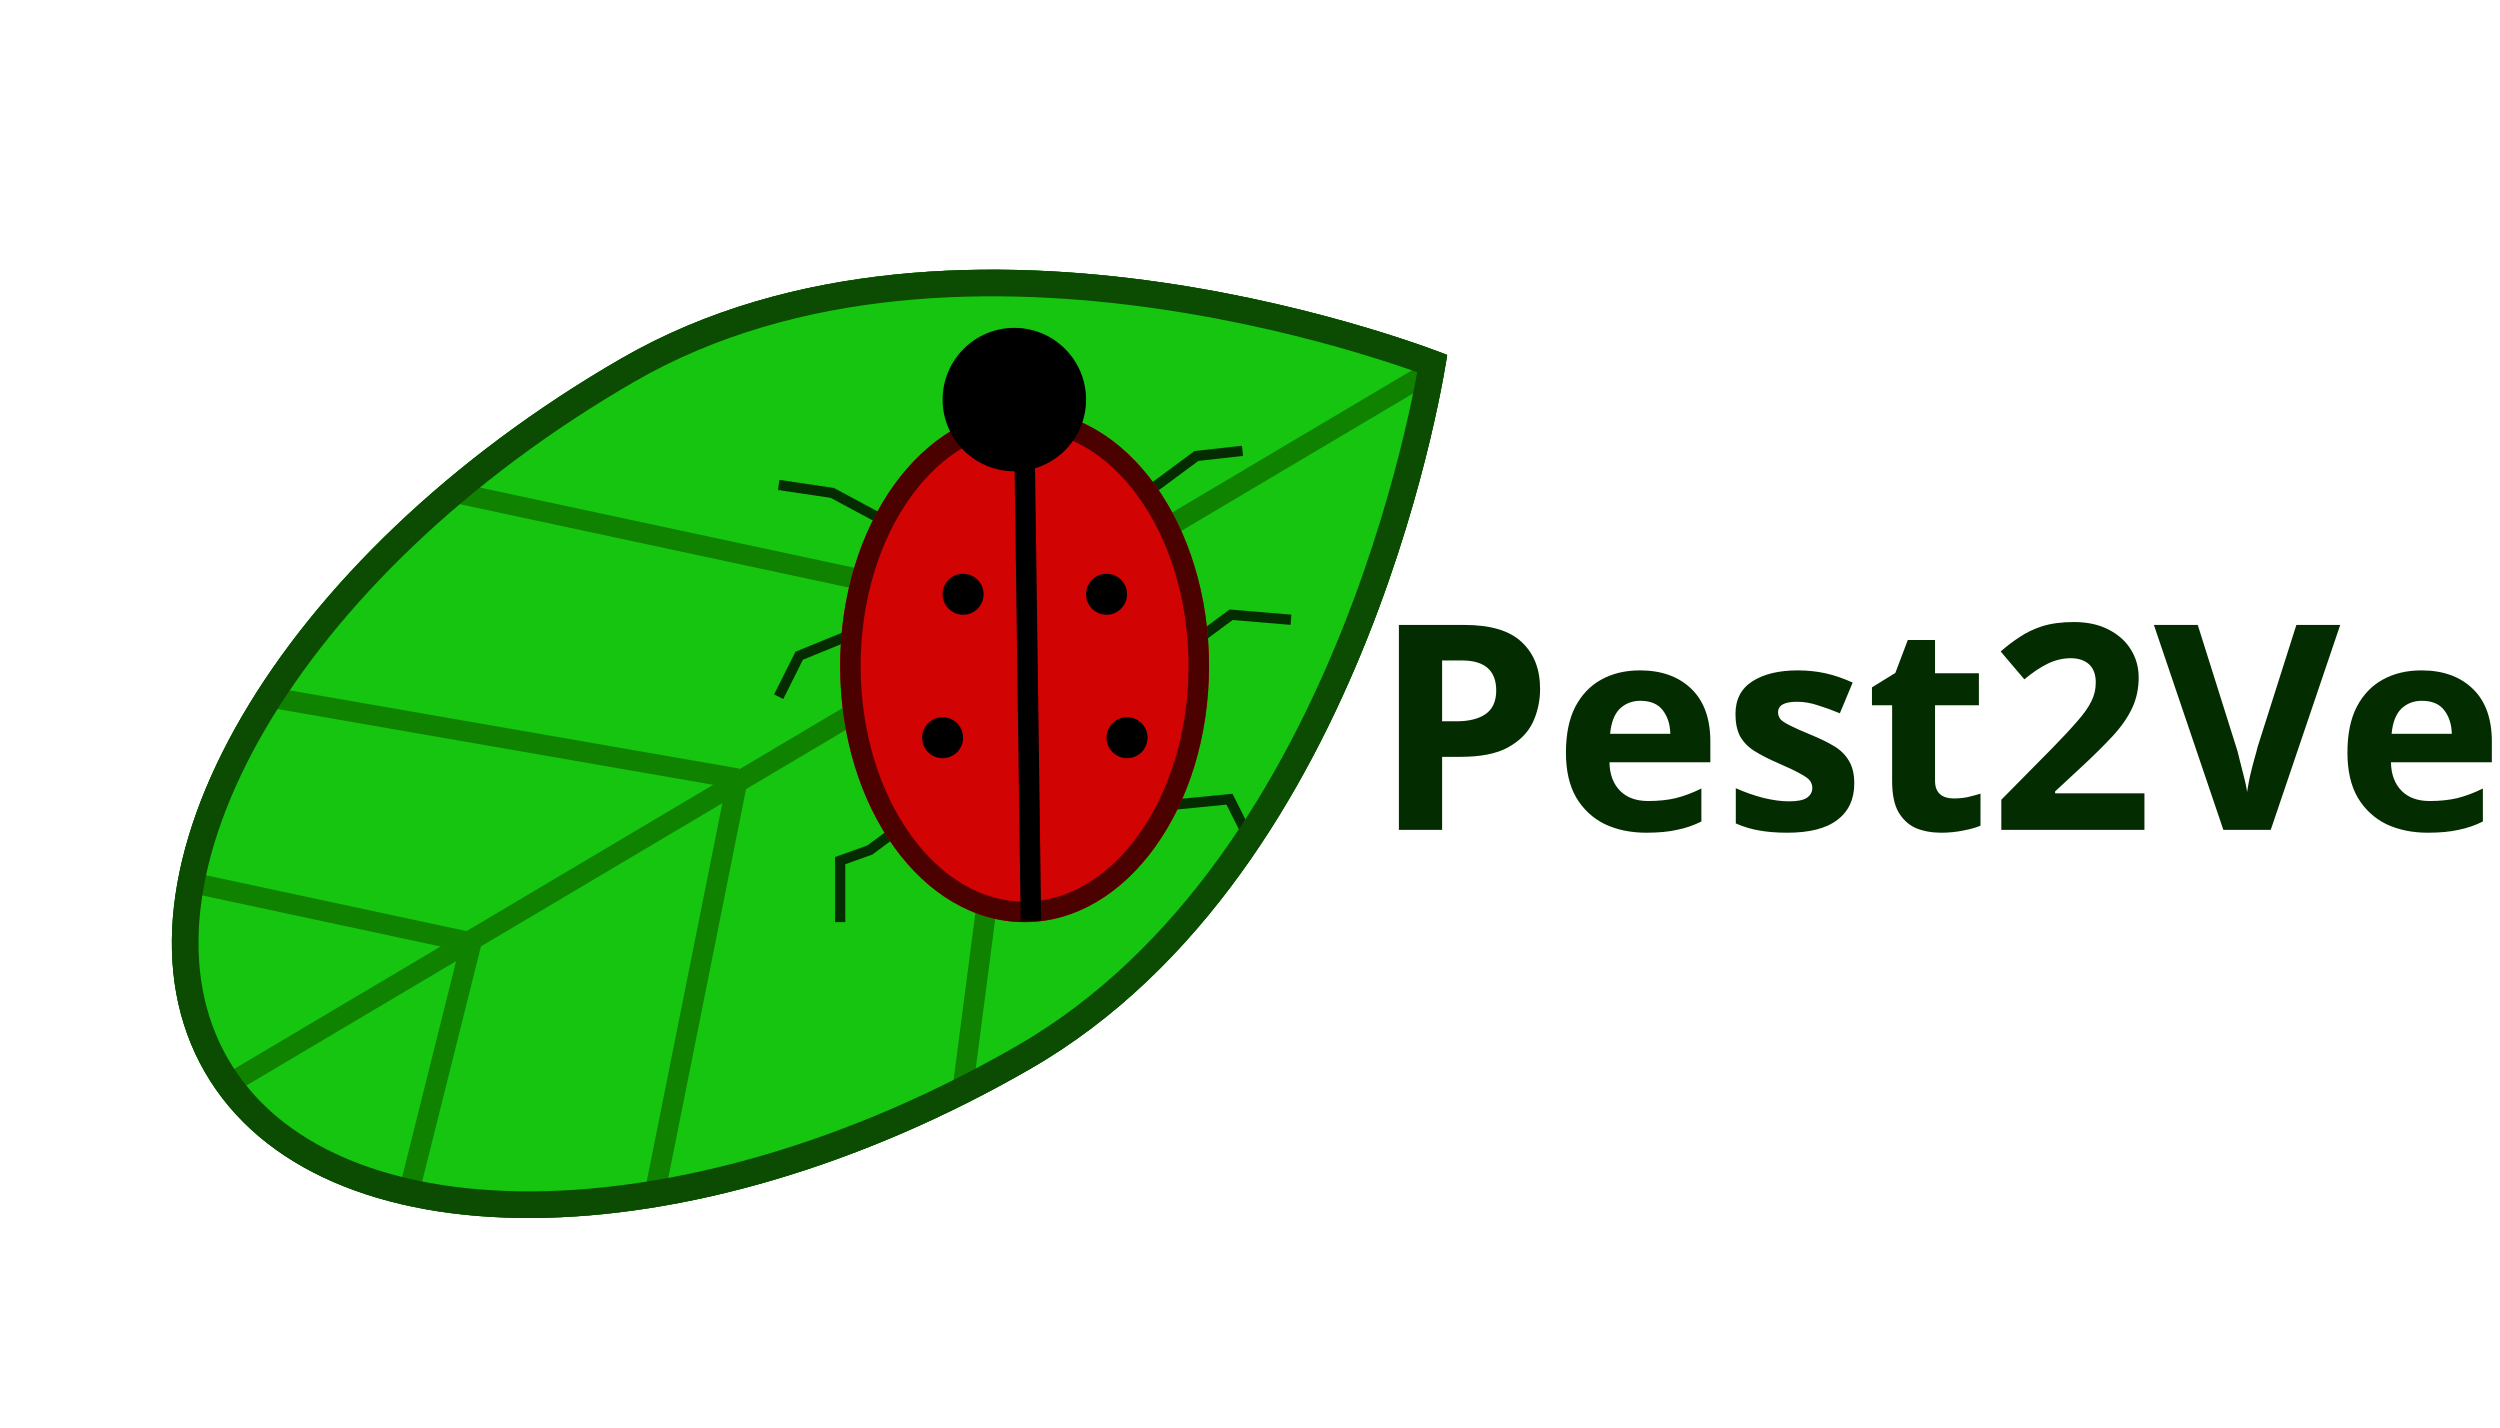
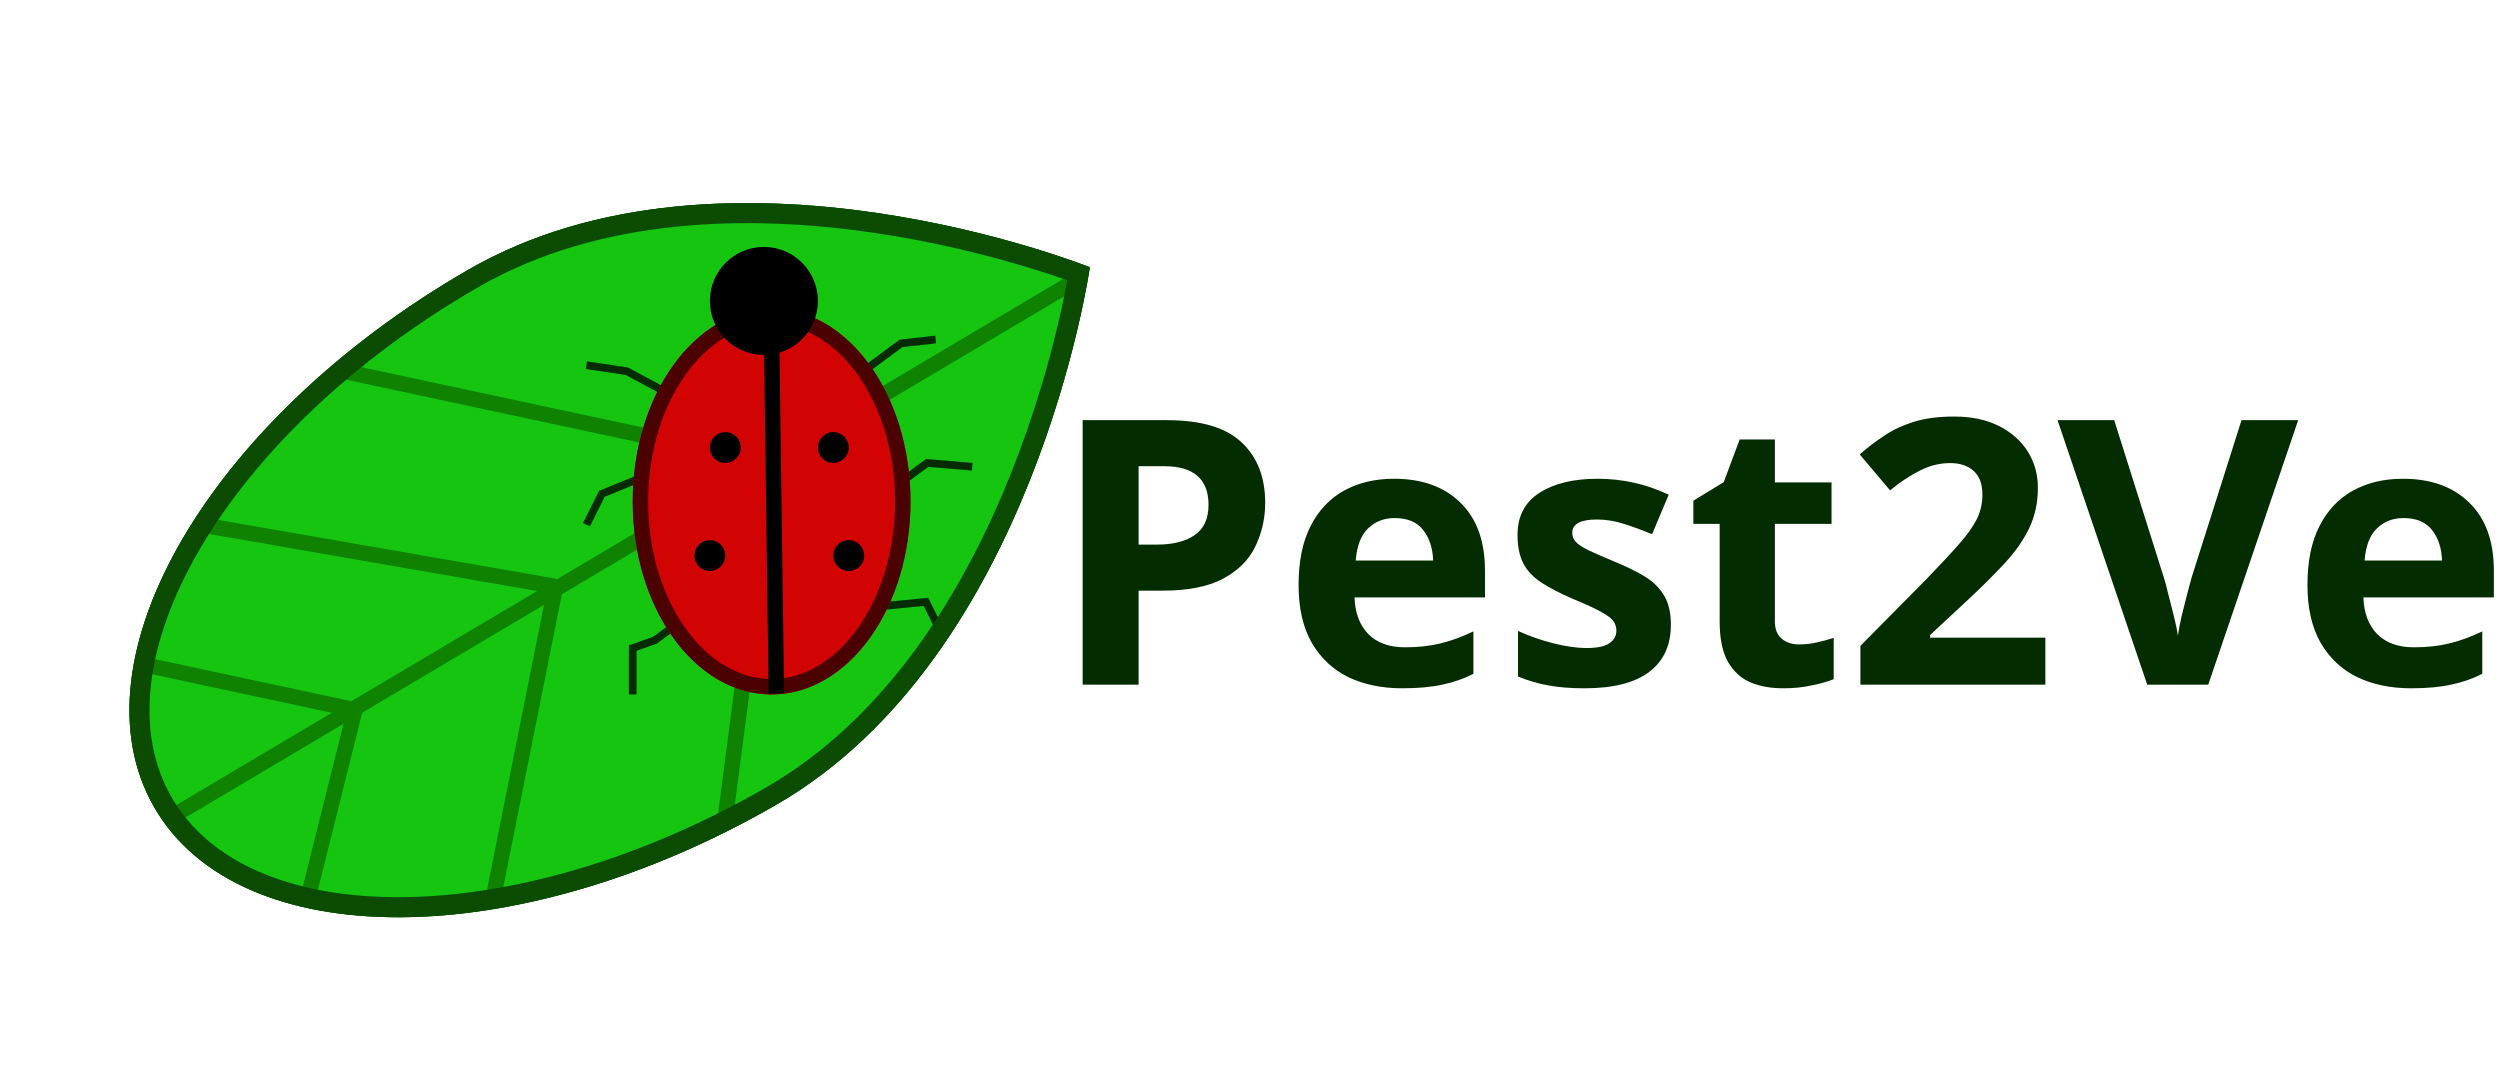
- <svg xmlns="http://www.w3.org/2000/svg" width="122" height="69.641" id="screenshot-c7d0743a-f8ca-8083-8008-c7ba1c82a8da" viewBox="0 0 122 69.641" fill="none" version="1.1">
+ <svg xmlns="http://www.w3.org/2000/svg" width="162" height="69.641" id="screenshot-3df0bbd2-bf72-8028-8008-c9079725ddc2" viewBox="0 0 162 69.641" fill="none" version="1.1">
  <style>@font-face {
    font-family: 'sourcesanspro';
    font-style: normal;
    font-weight: 600;
    font-display: block;
    src: url(https://design.penpot.app/fonts/sourcesanspro-semibold.woff) format('woff');
  }</style>
-   <g id="shape-c7d0743a-f8ca-8083-8008-c7ba1c82a8da" rx="0" ry="0">
+   <g id="shape-3df0bbd2-bf72-8028-8008-c9079725ddc2" rx="0" ry="0">
    <g id="shape-7bf11319-3a5f-8065-8008-c63424bb36cd">
      <g class="fills" id="fills-7bf11319-3a5f-8065-8008-c63424bb36cd">
        <path d="M70,18L11,53" style="fill: rgb(177, 178, 181); fill-opacity: 1;" />
      </g>
-       <g id="strokes-c89449cf-d5cf-8095-8008-c7ba4d00cebe-7bf11319-3a5f-8065-8008-c63424bb36cd" class="strokes">
+       <g id="strokes-f03939cc-d9bf-8028-8008-c907b5c74004-7bf11319-3a5f-8065-8008-c63424bb36cd" class="strokes">
        <g class="stroke-shape">
          <path d="M70,18L11,53" style="fill: none; stroke-width: 1; stroke: rgb(9, 76, 0); stroke-opacity: 1;" />
        </g>
      </g>
    </g>
    <g id="shape-7bf11319-3a5f-8065-8008-c63424bb36ce">
      <g class="fills" id="fills-7bf11319-3a5f-8065-8008-c63424bb36ce">
        <ellipse cx="49" cy="32.5" rx="9" ry="12.5" transform="matrix(1, 0, 0, 1, 0, 0)" style="fill: rgb(5, 44, 0); fill-opacity: 1;" />
      </g>
    </g>
    <g id="shape-7bf11319-3a5f-8065-8008-c63424bb36cf">
      <g class="fills" id="fills-7bf11319-3a5f-8065-8008-c63424bb36cf">
        <ellipse cx="47.5" cy="18.5" rx="3.5" ry="3.5" transform="matrix(1, 0, 0, 1, 0, 0)" style="fill: rgb(5, 44, 0); fill-opacity: 1;" />
      </g>
    </g>
    <g id="shape-7bf11319-3a5f-8065-8008-c63424bb36d0">
      <g class="fills" id="fills-7bf11319-3a5f-8065-8008-c63424bb36d0">
        <path d="M55,24.018L57.386,22.251L59.635,22" />
      </g>
-       <g id="strokes-c89449cf-d5cf-8095-8008-c7ba4d122955-7bf11319-3a5f-8065-8008-c63424bb36d0" class="strokes">
+       <g id="strokes-f03939cc-d9bf-8028-8008-c907b5c9d86d-7bf11319-3a5f-8065-8008-c63424bb36d0" class="strokes">
        <g class="stroke-shape">
          <path d="M55,24.018L57.386,22.251L59.635,22" style="fill: none; stroke-width: 0.5; stroke: rgb(5, 44, 0); stroke-opacity: 1;" />
        </g>
      </g>
    </g>
    <g id="shape-7bf11319-3a5f-8065-8008-c63424bb36d1">
      <g class="fills" id="fills-7bf11319-3a5f-8065-8008-c63424bb36d1">
        <path d="M57,36.538L59.077,35L62,35.244" />
      </g>
-       <g id="strokes-c89449cf-d5cf-8095-8008-c7ba4d14749d-7bf11319-3a5f-8065-8008-c63424bb36d1" class="strokes">
+       <g id="strokes-f03939cc-d9bf-8028-8008-c907b5ca54bb-7bf11319-3a5f-8065-8008-c63424bb36d1" class="strokes">
        <g class="stroke-shape">
          <path d="M57,36.538L59.077,35L62,35.244" style="fill: none; stroke-width: 0.5; stroke: rgb(5, 44, 0); stroke-opacity: 1;" />
        </g>
      </g>
    </g>
    <g id="shape-7bf11319-3a5f-8065-8008-c63424bb36d2">
      <g class="fills" id="fills-7bf11319-3a5f-8065-8008-c63424bb36d2">
        <path d="M56,39.295L59,39L60,41" />
      </g>
-       <g id="strokes-c89449cf-d5cf-8095-8008-c7ba4d153085-7bf11319-3a5f-8065-8008-c63424bb36d2" class="strokes">
+       <g id="strokes-f03939cc-d9bf-8028-8008-c907b5ca9f8f-7bf11319-3a5f-8065-8008-c63424bb36d2" class="strokes">
        <g class="stroke-shape">
          <path d="M56,39.295L59,39L60,41" style="fill: none; stroke-width: 0.5; stroke: rgb(5, 44, 0); stroke-opacity: 1;" />
        </g>
      </g>
    </g>
    <g id="shape-7bf11319-3a5f-8065-8008-c63424bb36d3">
      <g class="fills" id="fills-7bf11319-3a5f-8065-8008-c63424bb36d3">
        <path d="M37,23.665L39.615,24.054L42,25.335" />
      </g>
-       <g id="strokes-c89449cf-d5cf-8095-8008-c7ba4d15d659-7bf11319-3a5f-8065-8008-c63424bb36d3" class="strokes">
+       <g id="strokes-f03939cc-d9bf-8028-8008-c907b5cb2122-7bf11319-3a5f-8065-8008-c63424bb36d3" class="strokes">
        <g class="stroke-shape">
          <path d="M37,23.665L39.615,24.054L42,25.335" style="fill: none; stroke-width: 0.5; stroke: rgb(5, 44, 0); stroke-opacity: 1;" />
        </g>
      </g>
    </g>
    <g id="shape-7bf11319-3a5f-8065-8008-c63424bb36d4">
      <g class="fills" id="fills-7bf11319-3a5f-8065-8008-c63424bb36d4">
        <path d="M37,34L38,32L40.448,31" />
      </g>
-       <g id="strokes-c89449cf-d5cf-8095-8008-c7ba4d17b916-7bf11319-3a5f-8065-8008-c63424bb36d4" class="strokes">
+       <g id="strokes-f03939cc-d9bf-8028-8008-c907b5cbb42d-7bf11319-3a5f-8065-8008-c63424bb36d4" class="strokes">
        <g class="stroke-shape">
          <path d="M37,34L38,32L40.448,31" style="fill: none; stroke-width: 0.5; stroke: rgb(5, 44, 0); stroke-opacity: 1;" />
        </g>
      </g>
    </g>
    <g id="shape-7bf11319-3a5f-8065-8008-c63424bb36d5">
      <g class="fills" id="fills-7bf11319-3a5f-8065-8008-c63424bb36d5">
        <path d="M40,45L40,42L41.454,41.477L43.448,40" />
      </g>
-       <g id="strokes-c89449cf-d5cf-8095-8008-c7ba4d187b3a-7bf11319-3a5f-8065-8008-c63424bb36d5" class="strokes">
+       <g id="strokes-f03939cc-d9bf-8028-8008-c907b5cc2d7c-7bf11319-3a5f-8065-8008-c63424bb36d5" class="strokes">
        <g class="stroke-shape">
          <path d="M40,45L40,42L41.454,41.477L43.448,40" style="fill: none; stroke-width: 0.5; stroke: rgb(5, 44, 0); stroke-opacity: 1;" />
        </g>
      </g>
    </g>
    <g id="shape-7bf11319-3a5f-8065-8008-c63424bb36d6">
-       <g transform="matrix(1, 0, 0, 1, 0, 0)" class="text-container" x="67" y="27" width="55" height="17" rx="0" ry="0">
+       <g transform="matrix(1, 0, 0, 1, 0, 0)" class="text-container" x="68" y="21" width="94" height="29" rx="0" ry="0">
        <defs>
-           <pattern patternUnits="objectBoundingBox" width="54.825" height="19.2" id="fill-0-render-11-0">
+           <pattern patternUnits="objectBoundingBox" width="93.988" height="32" id="fill-0-render-11-0">
            <g>
-               <rect width="54.825" height="19.2" style="fill: rgb(3, 44, 0); fill-opacity: 1;" />
+               <rect width="93.988" height="32" style="fill: rgb(3, 44, 0); fill-opacity: 1;" />
            </g>
          </pattern>
        </defs>
        <g class="fills" id="fills-7bf11319-3a5f-8065-8008-c63424bb36d6">
-           <text x="67" y="44.6" dominant-baseline="ideographic" textLength="54.825" lengthAdjust="spacingAndGlyphs" style="text-transform: none; font-family: sourcesanspro; letter-spacing: normal; font-style: normal; font-weight: 600; white-space: pre; font-size: 14px; text-decoration: none; direction: ltr; fill: rgb(3, 44, 0); fill-opacity: 1;">Pest2Veg</text>
+           <text x="68" y="51.4" dominant-baseline="ideographic" textLength="93.988" lengthAdjust="spacingAndGlyphs" style="text-transform: none; font-family: sourcesanspro; letter-spacing: normal; font-style: normal; font-weight: 600; white-space: pre; font-size: 24px; text-decoration: none; direction: ltr; fill: rgb(3, 44, 0); fill-opacity: 1;">Pest2Veg</text>
        </g>
      </g>
    </g>
    <g id="shape-7bf11319-3a5f-8065-8008-c63424bb36c1">
      <g class="fills" id="fills-7bf11319-3a5f-8065-8008-c63424bb36c1">
        <path d="M30.311,17.5C47.04,7.841,70.622,17.32,70.622,17.32C70.622,17.32,67.04,42.482,50.311,52.141C33.582,61.799,15.519,61.88,10,52.32C4.481,42.761,13.582,27.158,30.311,17.5" style="fill: rgb(21, 197, 16); fill-opacity: 1;" />
      </g>
-       <g id="strokes-c89449cf-d5cf-8095-8008-c7ba4d2a9ac3-7bf11319-3a5f-8065-8008-c63424bb36c1" class="strokes">
+       <g id="strokes-f03939cc-d9bf-8028-8008-c907b5cdeec1-7bf11319-3a5f-8065-8008-c63424bb36c1" class="strokes">
        <g class="inner-stroke-shape">
          <defs>
            <clipPath id="inner-stroke-render-12-7bf11319-3a5f-8065-8008-c63424bb36c1-0">
              <use href="#stroke-shape-render-12-7bf11319-3a5f-8065-8008-c63424bb36c1-0" />
            </clipPath>
            <path d="M30.311,17.5C47.04,7.841,70.622,17.32,70.622,17.32C70.622,17.32,67.04,42.482,50.311,52.141C33.582,61.799,15.519,61.88,10,52.32C4.481,42.761,13.582,27.158,30.311,17.5" id="stroke-shape-render-12-7bf11319-3a5f-8065-8008-c63424bb36c1-0" style="fill: none; stroke-width: 2; stroke: rgb(11, 76, 2); stroke-opacity: 1;" />
          </defs>
          <use href="#stroke-shape-render-12-7bf11319-3a5f-8065-8008-c63424bb36c1-0" clip-path="url('#inner-stroke-render-12-7bf11319-3a5f-8065-8008-c63424bb36c1-0')" />
        </g>
      </g>
    </g>
    <g id="shape-2b19b768-b05a-80cd-8008-c662d46b3c8c">
      <g class="fills" id="fills-2b19b768-b05a-80cd-8008-c662d46b3c8c">
        <path d="M50,30L47,53" />
      </g>
-       <g id="strokes-c89449cf-d5cf-8095-8008-c7ba4d2c185d-2b19b768-b05a-80cd-8008-c662d46b3c8c" class="strokes">
+       <g id="strokes-f03939cc-d9bf-8028-8008-c907b5cf0409-2b19b768-b05a-80cd-8008-c662d46b3c8c" class="strokes">
        <g class="stroke-shape">
          <path d="M50,30L47,53" style="fill: none; stroke-width: 1; stroke: rgb(15, 131, 0); stroke-opacity: 1;" />
        </g>
      </g>
    </g>
    <g id="shape-2b19b768-b05a-80cd-8008-c662d46b3c8d">
      <g class="fills" id="fills-2b19b768-b05a-80cd-8008-c662d46b3c8d">
        <path d="M50,30L22,24" />
      </g>
-       <g id="strokes-c89449cf-d5cf-8095-8008-c7ba4d2e210c-2b19b768-b05a-80cd-8008-c662d46b3c8d" class="strokes">
+       <g id="strokes-f03939cc-d9bf-8028-8008-c907b5cf6e09-2b19b768-b05a-80cd-8008-c662d46b3c8d" class="strokes">
        <g class="stroke-shape">
          <path d="M50,30L22,24" style="fill: none; stroke-width: 1; stroke: rgb(15, 131, 0); stroke-opacity: 1;" />
        </g>
      </g>
    </g>
    <g id="shape-2b19b768-b05a-80cd-8008-c6626cf8bbe3">
      <g class="fills" id="fills-2b19b768-b05a-80cd-8008-c6626cf8bbe3">
        <path d="M23,46L20,58" />
      </g>
-       <g id="strokes-c89449cf-d5cf-8095-8008-c7ba4d2eeaaa-2b19b768-b05a-80cd-8008-c6626cf8bbe3" class="strokes">
+       <g id="strokes-f03939cc-d9bf-8028-8008-c907b5cf803c-2b19b768-b05a-80cd-8008-c6626cf8bbe3" class="strokes">
        <g class="stroke-shape">
          <path d="M23,46L20,58" style="fill: none; stroke-width: 1; stroke: rgb(15, 131, 0); stroke-opacity: 1;" />
        </g>
      </g>
    </g>
    <g id="shape-2b19b768-b05a-80cd-8008-c66281aa8181">
      <g class="fills" id="fills-2b19b768-b05a-80cd-8008-c66281aa8181">
        <path d="M23,46L9,43" />
      </g>
-       <g id="strokes-c89449cf-d5cf-8095-8008-c7ba4d2f63ae-2b19b768-b05a-80cd-8008-c66281aa8181" class="strokes">
+       <g id="strokes-f03939cc-d9bf-8028-8008-c907b5cff8e7-2b19b768-b05a-80cd-8008-c66281aa8181" class="strokes">
        <g class="stroke-shape">
          <path d="M23,46L9,43" style="fill: none; stroke-width: 1; stroke: rgb(15, 131, 0); stroke-opacity: 1;" />
        </g>
      </g>
    </g>
    <g id="shape-2b19b768-b05a-80cd-8008-c6629bd40f05">
      <g class="fills" id="fills-2b19b768-b05a-80cd-8008-c6629bd40f05">
        <path d="M36,38L32,58" />
      </g>
-       <g id="strokes-c89449cf-d5cf-8095-8008-c7ba4d2feb49-2b19b768-b05a-80cd-8008-c6629bd40f05" class="strokes">
+       <g id="strokes-f03939cc-d9bf-8028-8008-c907b5d00c8e-2b19b768-b05a-80cd-8008-c6629bd40f05" class="strokes">
        <g class="stroke-shape">
          <path d="M36,38L32,58" style="fill: none; stroke-width: 1; stroke: rgb(15, 131, 0); stroke-opacity: 1;" />
        </g>
      </g>
    </g>
    <g id="shape-2b19b768-b05a-80cd-8008-c6629bd40f06">
      <g class="fills" id="fills-2b19b768-b05a-80cd-8008-c6629bd40f06">
        <path d="M36,38L13,34" />
      </g>
-       <g id="strokes-c89449cf-d5cf-8095-8008-c7ba4d304819-2b19b768-b05a-80cd-8008-c6629bd40f06" class="strokes">
+       <g id="strokes-f03939cc-d9bf-8028-8008-c907b5d074ad-2b19b768-b05a-80cd-8008-c6629bd40f06" class="strokes">
        <g class="stroke-shape">
          <path d="M36,38L13,34" style="fill: none; stroke-width: 1; stroke: rgb(15, 131, 0); stroke-opacity: 1;" />
        </g>
      </g>
    </g>
    <g id="shape-2b19b768-b05a-80cd-8008-c66369d51763">
      <g class="fills" id="fills-2b19b768-b05a-80cd-8008-c66369d51763">
        <path d="M56,24.018L58.386,22.251L60.635,22" />
      </g>
-       <g id="strokes-c89449cf-d5cf-8095-8008-c7ba4d30bd97-2b19b768-b05a-80cd-8008-c66369d51763" class="strokes">
+       <g id="strokes-f03939cc-d9bf-8028-8008-c907b5d0b342-2b19b768-b05a-80cd-8008-c66369d51763" class="strokes">
        <g class="stroke-shape">
          <path d="M56,24.018L58.386,22.251L60.635,22" style="fill: none; stroke-width: 0.5; stroke: rgb(5, 44, 0); stroke-opacity: 1;" />
        </g>
      </g>
    </g>
    <g id="shape-2b19b768-b05a-80cd-8008-c66369d51764">
      <g class="fills" id="fills-2b19b768-b05a-80cd-8008-c66369d51764">
        <path d="M58,31.538L60.077,30L63,30.244" />
      </g>
-       <g id="strokes-c89449cf-d5cf-8095-8008-c7ba4d3109fe-2b19b768-b05a-80cd-8008-c66369d51764" class="strokes">
+       <g id="strokes-f03939cc-d9bf-8028-8008-c907b5d0ff0e-2b19b768-b05a-80cd-8008-c66369d51764" class="strokes">
        <g class="stroke-shape">
          <path d="M58,31.538L60.077,30L63,30.244" style="fill: none; stroke-width: 0.5; stroke: rgb(5, 44, 0); stroke-opacity: 1;" />
        </g>
      </g>
    </g>
    <g id="shape-2b19b768-b05a-80cd-8008-c66369d51765">
      <g class="fills" id="fills-2b19b768-b05a-80cd-8008-c66369d51765">
        <path d="M57,39.295L60,39L61,41" />
      </g>
-       <g id="strokes-c89449cf-d5cf-8095-8008-c7ba4d316f59-2b19b768-b05a-80cd-8008-c66369d51765" class="strokes">
+       <g id="strokes-f03939cc-d9bf-8028-8008-c907b5d1365d-2b19b768-b05a-80cd-8008-c66369d51765" class="strokes">
        <g class="stroke-shape">
          <path d="M57,39.295L60,39L61,41" style="fill: none; stroke-width: 0.5; stroke: rgb(5, 44, 0); stroke-opacity: 1;" />
        </g>
      </g>
    </g>
    <g id="shape-2b19b768-b05a-80cd-8008-c66369d51766">
      <g class="fills" id="fills-2b19b768-b05a-80cd-8008-c66369d51766">
        <path d="M38,23.665L40.615,24.054L43,25.335" />
      </g>
-       <g id="strokes-c89449cf-d5cf-8095-8008-c7ba4d31965a-2b19b768-b05a-80cd-8008-c66369d51766" class="strokes">
+       <g id="strokes-f03939cc-d9bf-8028-8008-c907b5d15735-2b19b768-b05a-80cd-8008-c66369d51766" class="strokes">
        <g class="stroke-shape">
          <path d="M38,23.665L40.615,24.054L43,25.335" style="fill: none; stroke-width: 0.5; stroke: rgb(5, 44, 0); stroke-opacity: 1;" />
        </g>
      </g>
    </g>
    <g id="shape-2b19b768-b05a-80cd-8008-c66369d51767">
      <g class="fills" id="fills-2b19b768-b05a-80cd-8008-c66369d51767">
        <path d="M38,34L39,32L41.448,31" />
      </g>
-       <g id="strokes-c89449cf-d5cf-8095-8008-c7ba4d31de42-2b19b768-b05a-80cd-8008-c66369d51767" class="strokes">
+       <g id="strokes-f03939cc-d9bf-8028-8008-c907b5d1aa53-2b19b768-b05a-80cd-8008-c66369d51767" class="strokes">
        <g class="stroke-shape">
          <path d="M38,34L39,32L41.448,31" style="fill: none; stroke-width: 0.5; stroke: rgb(5, 44, 0); stroke-opacity: 1;" />
        </g>
      </g>
    </g>
    <g id="shape-2b19b768-b05a-80cd-8008-c66369d51768">
      <g class="fills" id="fills-2b19b768-b05a-80cd-8008-c66369d51768">
        <path d="M41,45L41,42L42.454,41.477L44.448,40" />
      </g>
-       <g id="strokes-c89449cf-d5cf-8095-8008-c7ba4d43ecc4-2b19b768-b05a-80cd-8008-c66369d51768" class="strokes">
+       <g id="strokes-f03939cc-d9bf-8028-8008-c907b5d20f97-2b19b768-b05a-80cd-8008-c66369d51768" class="strokes">
        <g class="stroke-shape">
          <path d="M41,45L41,42L42.454,41.477L44.448,40" style="fill: none; stroke-width: 0.5; stroke: rgb(5, 44, 0); stroke-opacity: 1;" />
        </g>
      </g>
    </g>
    <g id="shape-7bf11319-3a5f-8065-8008-c63424bb36c2">
      <g class="fills" id="fills-7bf11319-3a5f-8065-8008-c63424bb36c2">
        <path d="M70,18L11,53" style="fill: rgb(177, 178, 181); fill-opacity: 1;" />
      </g>
-       <g id="strokes-c89449cf-d5cf-8095-8008-c7ba4d449cf5-7bf11319-3a5f-8065-8008-c63424bb36c2" class="strokes">
+       <g id="strokes-f03939cc-d9bf-8028-8008-c907b5d26402-7bf11319-3a5f-8065-8008-c63424bb36c2" class="strokes">
        <g class="stroke-shape">
          <path d="M70,18L11,53" style="fill: none; stroke-width: 1; stroke: rgb(15, 131, 0); stroke-opacity: 1;" />
        </g>
      </g>
    </g>
    <g id="shape-2b19b768-b05a-80cd-8008-c66369d51761">
      <g class="fills" id="fills-2b19b768-b05a-80cd-8008-c66369d51761">
        <ellipse cx="50" cy="32.5" rx="9" ry="12.5" transform="matrix(1, 0, 0, 1, 0, 0)" style="fill: rgb(210, 3, 3); fill-opacity: 1;" />
      </g>
-       <g id="strokes-c89449cf-d5cf-8095-8008-c7ba4d44e9ad-2b19b768-b05a-80cd-8008-c66369d51761" class="strokes">
+       <g id="strokes-f03939cc-d9bf-8028-8008-c907b5d2afab-2b19b768-b05a-80cd-8008-c66369d51761" class="strokes">
        <g class="inner-stroke-shape" transform="matrix(1, 0, 0, 1, 0, 0)">
          <defs>
            <clipPath id="inner-stroke-render-26-2b19b768-b05a-80cd-8008-c66369d51761-0">
              <use href="#stroke-shape-render-26-2b19b768-b05a-80cd-8008-c66369d51761-0" />
            </clipPath>
            <ellipse cx="50" cy="32.5" rx="9" ry="12.5" id="stroke-shape-render-26-2b19b768-b05a-80cd-8008-c66369d51761-0" style="fill: none; stroke-width: 2; stroke: rgb(76, 1, 1); stroke-opacity: 1;" />
          </defs>
          <use href="#stroke-shape-render-26-2b19b768-b05a-80cd-8008-c66369d51761-0" clip-path="url('#inner-stroke-render-26-2b19b768-b05a-80cd-8008-c66369d51761-0')" />
        </g>
      </g>
    </g>
    <g id="shape-2b19b768-b05a-80cd-8008-c661ea8dabeb">
      <g class="fills" id="fills-2b19b768-b05a-80cd-8008-c661ea8dabeb">
        <path d="M30.311,17.5C47.04,7.841,70.622,17.321,70.622,17.321C70.622,17.321,67.04,42.483,50.311,52.141C33.582,61.8,15.519,61.88,10,52.321C4.481,42.761,13.582,27.159,30.311,17.5" style="fill: rgb(21, 197, 16); fill-opacity: 0;" />
      </g>
-       <g id="strokes-c89449cf-d5cf-8095-8008-c7ba4d4573ad-2b19b768-b05a-80cd-8008-c661ea8dabeb" class="strokes">
+       <g id="strokes-f03939cc-d9bf-8028-8008-c907b5d2e32a-2b19b768-b05a-80cd-8008-c661ea8dabeb" class="strokes">
        <g class="inner-stroke-shape">
          <defs>
            <clipPath id="inner-stroke-render-27-2b19b768-b05a-80cd-8008-c661ea8dabeb-0">
              <use href="#stroke-shape-render-27-2b19b768-b05a-80cd-8008-c661ea8dabeb-0" />
            </clipPath>
            <path d="M30.311,17.5C47.04,7.841,70.622,17.321,70.622,17.321C70.622,17.321,67.04,42.483,50.311,52.141C33.582,61.8,15.519,61.88,10,52.321C4.481,42.761,13.582,27.159,30.311,17.5" id="stroke-shape-render-27-2b19b768-b05a-80cd-8008-c661ea8dabeb-0" style="fill: none; stroke-width: 2.6; stroke: rgb(11, 76, 2); stroke-opacity: 1;" />
          </defs>
          <use href="#stroke-shape-render-27-2b19b768-b05a-80cd-8008-c661ea8dabeb-0" clip-path="url('#inner-stroke-render-27-2b19b768-b05a-80cd-8008-c661ea8dabeb-0')" />
        </g>
      </g>
    </g>
    <g id="shape-c7d0743a-f8ca-8083-8008-c7b8a2da342d">
      <g class="fills" id="fills-c7d0743a-f8ca-8083-8008-c7b8a2da342d">
        <path d="M50,22L50.309,44.926" />
      </g>
-       <g id="strokes-c89449cf-d5cf-8095-8008-c7ba4d45d72d-c7d0743a-f8ca-8083-8008-c7b8a2da342d" class="strokes">
+       <g id="strokes-f03939cc-d9bf-8028-8008-c907b5d357f1-c7d0743a-f8ca-8083-8008-c7b8a2da342d" class="strokes">
        <g class="stroke-shape">
          <path d="M50,22L50.309,44.926" style="fill: none; stroke-width: 1; stroke: rgb(0, 0, 0); stroke-opacity: 1;" />
        </g>
      </g>
    </g>
    <g id="shape-c7d0743a-f8ca-8083-8008-c7b8e37e0c48">
      <g class="fills" id="fills-c7d0743a-f8ca-8083-8008-c7b8e37e0c48">
        <ellipse cx="49.5" cy="19.5" rx="3.5" ry="3.5" transform="matrix(1, 0, 0, 1, 0, 0)" style="fill: rgb(0, 0, 0); fill-opacity: 1;" />
      </g>
    </g>
    <g id="shape-c7d0743a-f8ca-8083-8008-c7b9375d20ea">
      <g class="fills" id="fills-c7d0743a-f8ca-8083-8008-c7b9375d20ea">
        <ellipse cx="47" cy="29" rx="1" ry="1" transform="matrix(1, 0, 0, 1, 0, 0)" style="fill: rgb(0, 0, 0); fill-opacity: 1;" />
      </g>
    </g>
    <g id="shape-c7d0743a-f8ca-8083-8008-c7b9478b7be6">
      <g class="fills" id="fills-c7d0743a-f8ca-8083-8008-c7b9478b7be6">
        <ellipse cx="54" cy="29" rx="1" ry="1" transform="matrix(1, 0, 0, 1, 0, 0)" style="fill: rgb(0, 0, 0); fill-opacity: 1;" />
      </g>
    </g>
    <g id="shape-c7d0743a-f8ca-8083-8008-c7b94c4cc04f">
      <g class="fills" id="fills-c7d0743a-f8ca-8083-8008-c7b94c4cc04f">
        <ellipse cx="46" cy="36" rx="1" ry="1" transform="matrix(1, 0, 0, 1, 0, 0)" style="fill: rgb(0, 0, 0); fill-opacity: 1;" />
      </g>
    </g>
    <g id="shape-c7d0743a-f8ca-8083-8008-c7b9506957e0">
      <g class="fills" id="fills-c7d0743a-f8ca-8083-8008-c7b9506957e0">
        <ellipse cx="55" cy="36" rx="1" ry="1" transform="matrix(1, 0, 0, 1, 0, 0)" style="fill: rgb(0, 0, 0); fill-opacity: 1;" />
      </g>
    </g>
  </g>
</svg>
